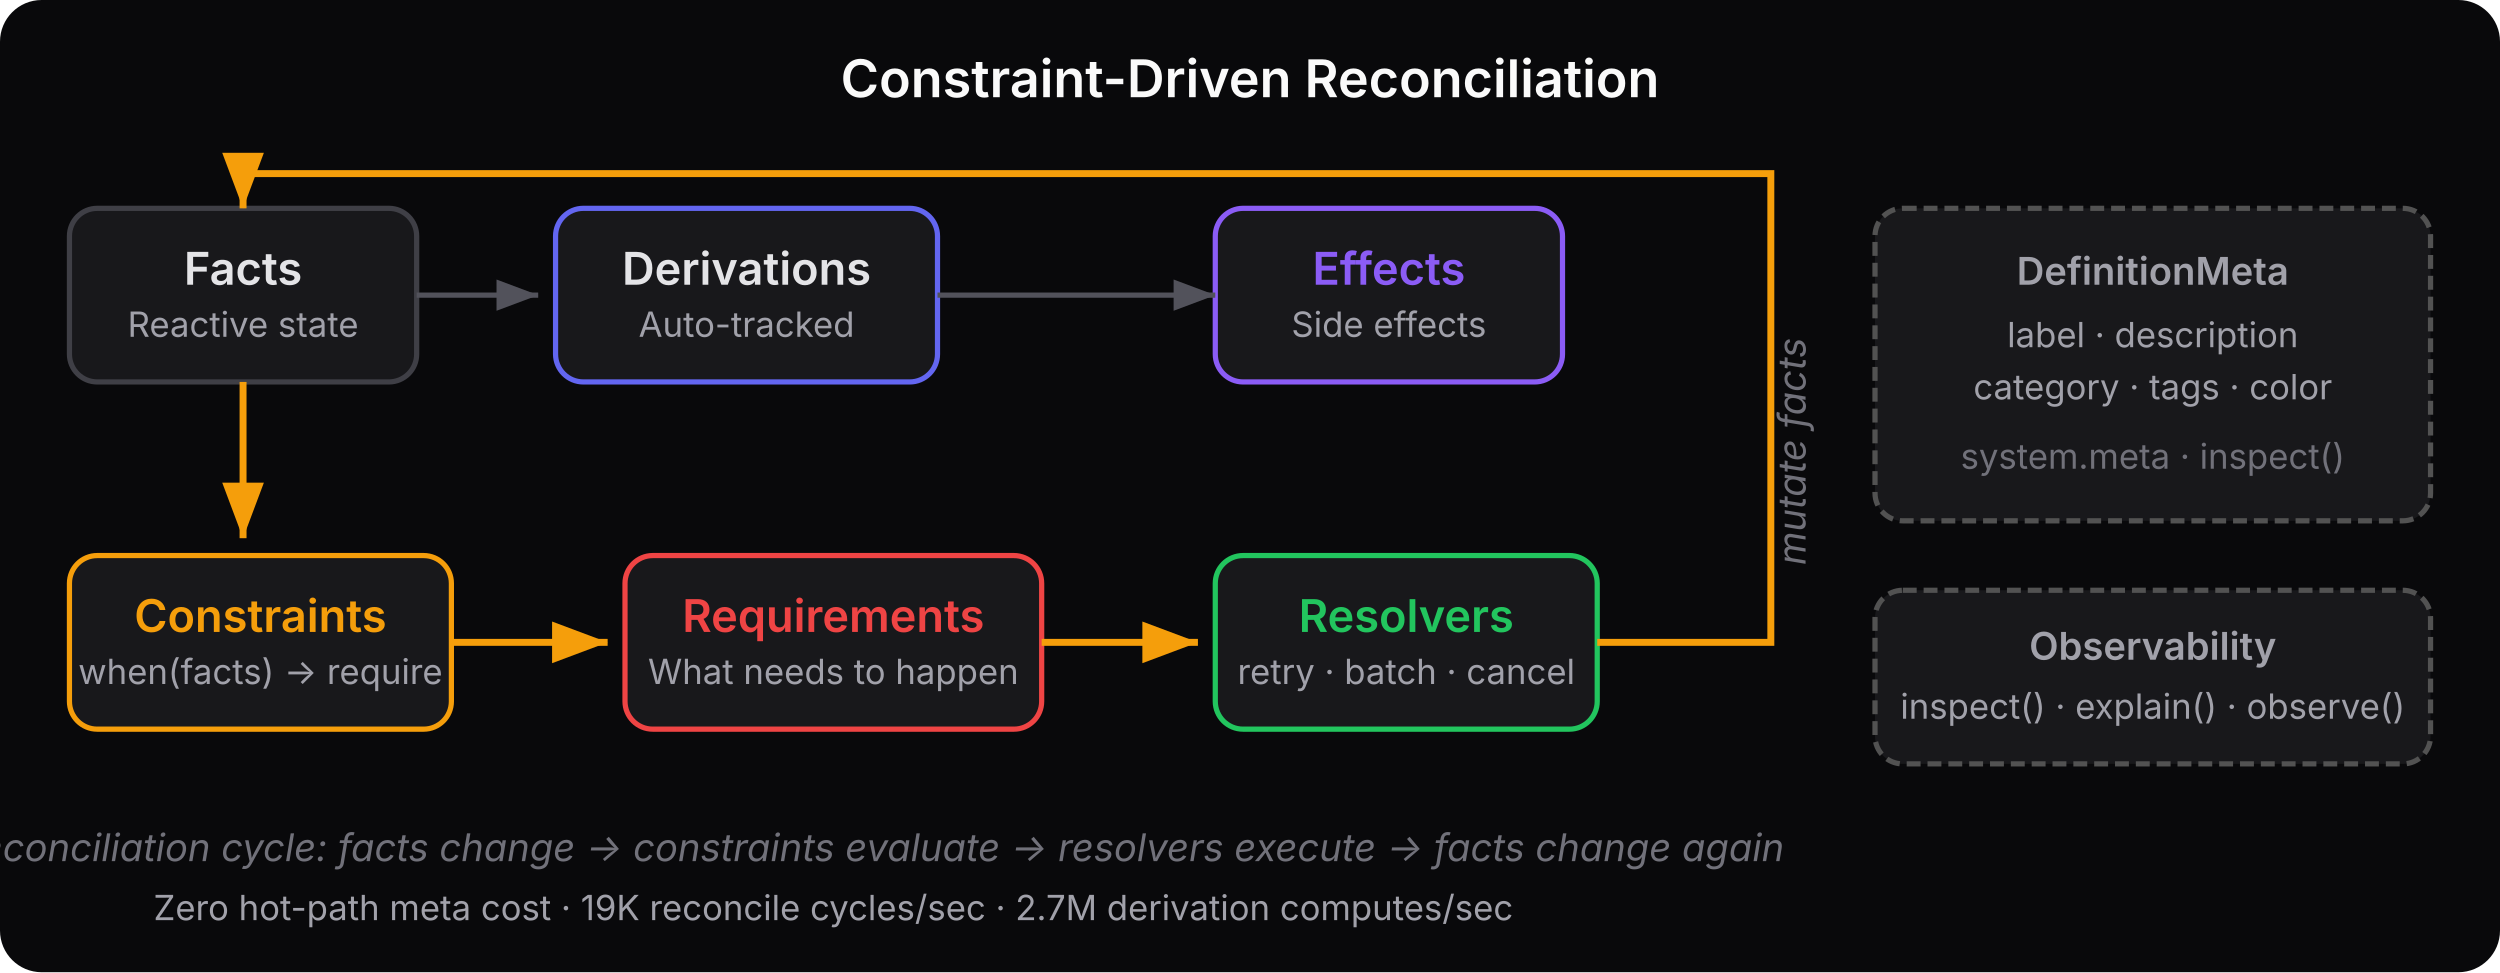
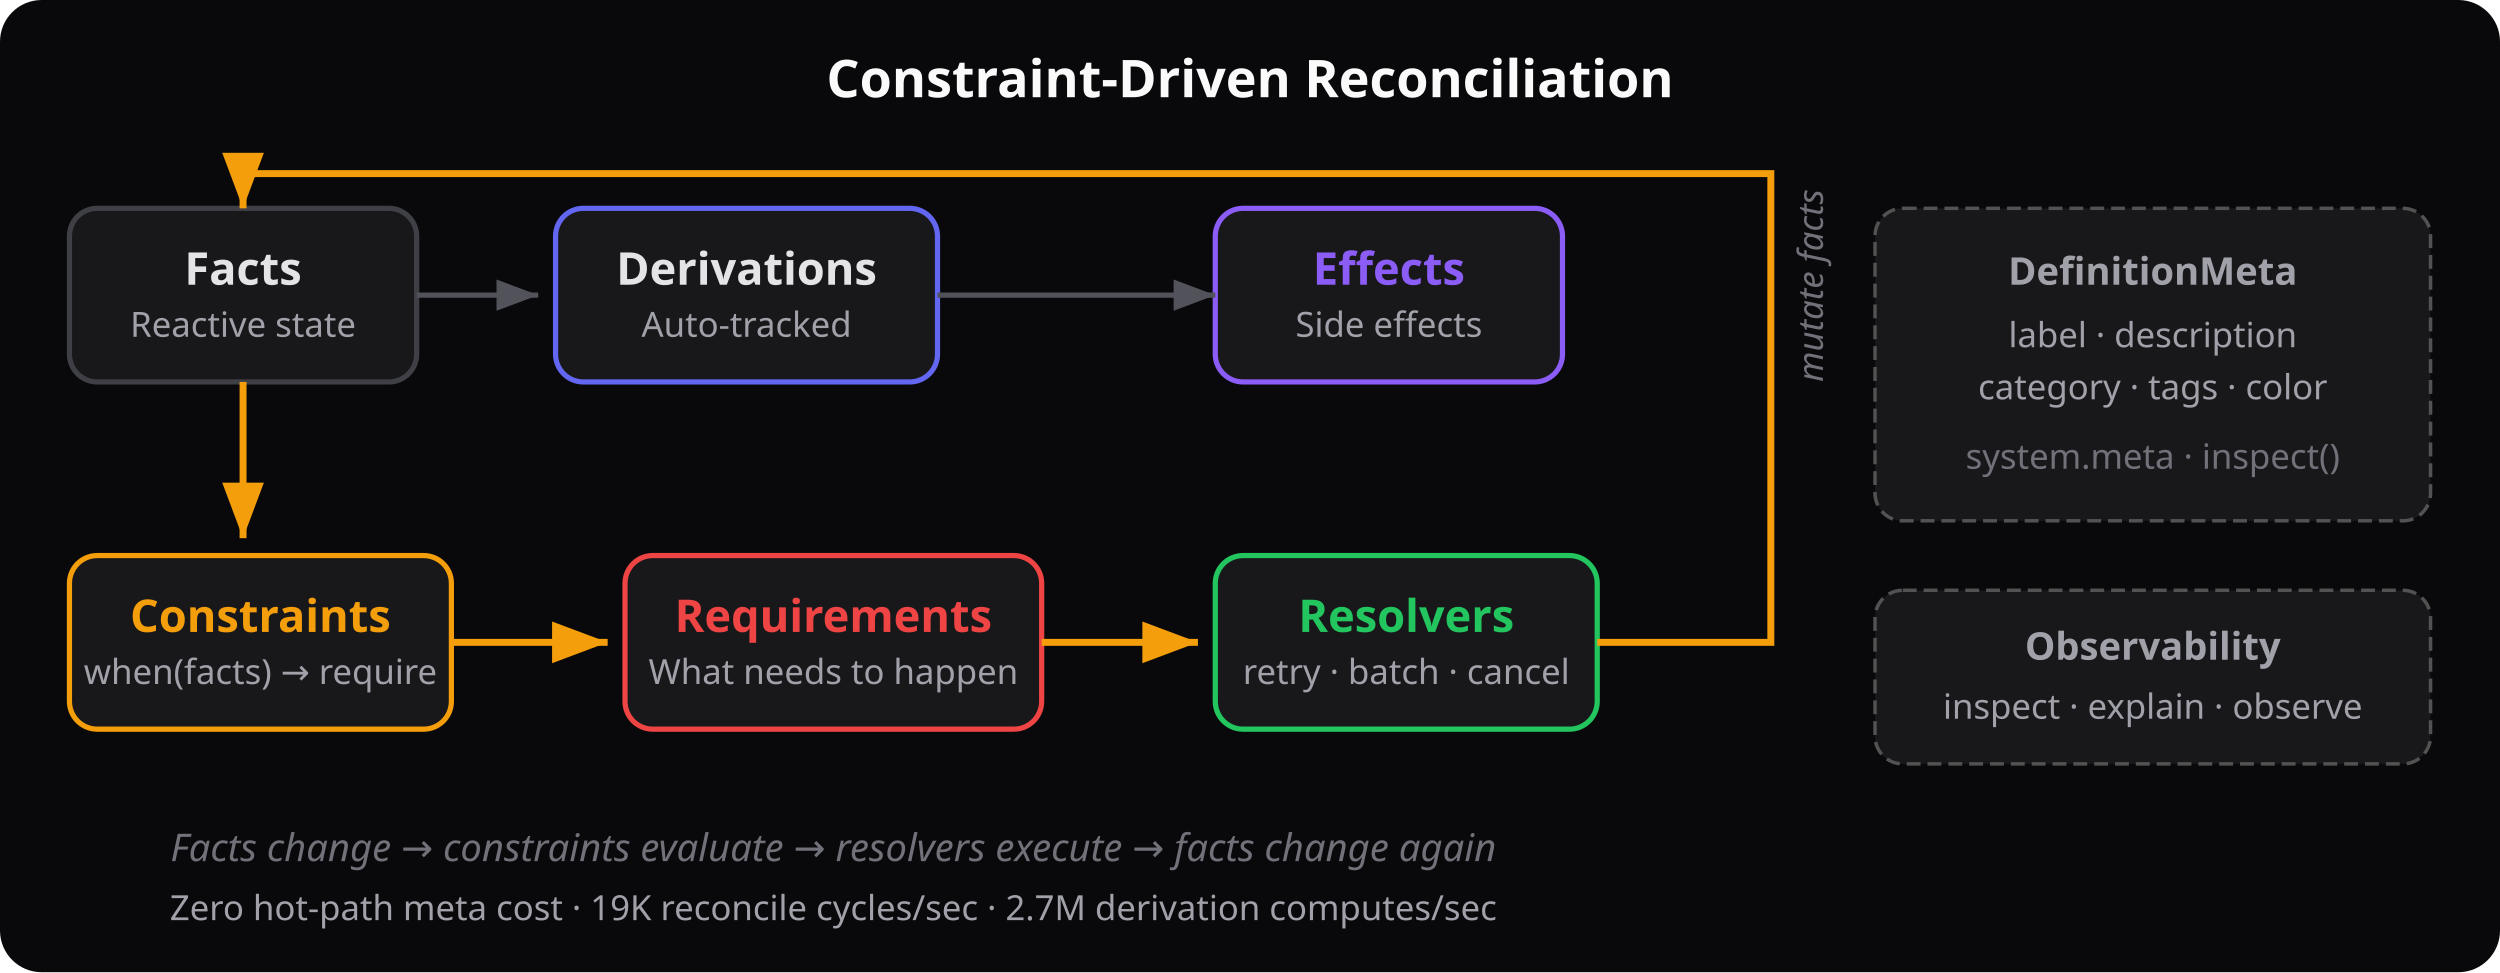
<svg xmlns="http://www.w3.org/2000/svg" viewBox="0 0 720 280" fill="none">
-   <style>
-     text { font-family: -apple-system, BlinkMacSystemFont, 'Segoe UI', system-ui, sans-serif; }
-     .label { font-size: 13px; fill: #e4e4e7; font-weight: 600; }
-     .sublabel { font-size: 10px; fill: #a1a1aa; }
-     .arrow { stroke: #52525b; stroke-width: 1.5; fill: none; marker-end: url(#arrowhead); }
-     .arrow-active { stroke: #f59e0b; stroke-width: 2; fill: none; marker-end: url(#arrowhead-active); }
-     .box { rx: 8; ry: 8; stroke-width: 1.5; }
-     .box-fact { fill: #18181b; stroke: #3f3f46; }
-     .box-derive { fill: #18181b; stroke: #6366f1; }
-     .box-constraint { fill: #18181b; stroke: #f59e0b; }
-     .box-requirement { fill: #18181b; stroke: #ef4444; }
-     .box-resolver { fill: #18181b; stroke: #22c55e; }
-     .box-effect { fill: #18181b; stroke: #8b5cf6; }
-     .cycle-label { font-size: 11px; fill: #71717a; font-style: italic; }
-   </style>
  <defs>
-     <marker id="arrowhead" markerWidth="8" markerHeight="6" refX="8" refY="3" orient="auto">
+     <marker id="ah" markerWidth="8" markerHeight="6" refX="8" refY="3" orient="auto">
      <polygon points="0 0, 8 3, 0 6" fill="#52525b" />
    </marker>
-     <marker id="arrowhead-active" markerWidth="8" markerHeight="6" refX="8" refY="3" orient="auto">
+     <marker id="aha" markerWidth="8" markerHeight="6" refX="8" refY="3" orient="auto">
      <polygon points="0 0, 8 3, 0 6" fill="#f59e0b" />
    </marker>
  </defs>
  <rect width="720" height="280" fill="#09090b" rx="12" />
-   <text x="360" y="28" text-anchor="middle" class="label" style="font-size: 15px; fill: #fafafa;">Constraint-Driven Reconciliation</text>
-   <rect x="20" y="60" width="100" height="50" class="box box-fact" />
-   <text x="70" y="82" text-anchor="middle" class="label">Facts</text>
-   <text x="70" y="97" text-anchor="middle" class="sublabel">Reactive state</text>
-   <line x1="120" y1="85" x2="155" y2="85" class="arrow" />
-   <rect x="160" y="60" width="110" height="50" class="box box-derive" />
-   <text x="215" y="82" text-anchor="middle" class="label">Derivations</text>
-   <text x="215" y="97" text-anchor="middle" class="sublabel">Auto-tracked</text>
-   <line x1="70" y1="110" x2="70" y2="155" class="arrow-active" />
-   <rect x="20" y="160" width="110" height="50" class="box box-constraint" />
-   <text x="75" y="182" text-anchor="middle" class="label" style="fill: #f59e0b;">Constraints</text>
-   <text x="75" y="197" text-anchor="middle" class="sublabel">when(facts) → require</text>
-   <line x1="130" y1="185" x2="175" y2="185" class="arrow-active" />
-   <rect x="180" y="160" width="120" height="50" class="box box-requirement" />
-   <text x="240" y="182" text-anchor="middle" class="label" style="fill: #ef4444;">Requirements</text>
-   <text x="240" y="197" text-anchor="middle" class="sublabel">What needs to happen</text>
-   <line x1="300" y1="185" x2="345" y2="185" class="arrow-active" />
-   <rect x="350" y="160" width="110" height="50" class="box box-resolver" />
-   <text x="405" y="182" text-anchor="middle" class="label" style="fill: #22c55e;">Resolvers</text>
-   <text x="405" y="197" text-anchor="middle" class="sublabel">retry · batch · cancel</text>
-   <path d="M 460 185 L 510 185 L 510 50 L 70 50 L 70 60" class="arrow-active" />
-   <text x="510" y="120" class="cycle-label" text-anchor="middle" transform="rotate(-90, 520, 120)">mutate facts</text>
-   <rect x="350" y="60" width="100" height="50" class="box box-effect" />
-   <text x="400" y="82" text-anchor="middle" class="label" style="fill: #8b5cf6;">Effects</text>
-   <text x="400" y="97" text-anchor="middle" class="sublabel">Side effects</text>
-   <line x1="270" y1="85" x2="350" y2="85" class="arrow" />
-   <rect x="540" y="60" width="160" height="90" class="box" style="fill: #18181b; stroke: #525252; stroke-dasharray: 4 2;" />
-   <text x="620" y="82" text-anchor="middle" class="label" style="fill: #a1a1aa; font-size: 11px;">DefinitionMeta</text>
-   <text x="620" y="100" text-anchor="middle" class="sublabel">label · description</text>
-   <text x="620" y="115" text-anchor="middle" class="sublabel">category · tags · color</text>
-   <text x="620" y="135" text-anchor="middle" class="sublabel" style="fill: #71717a;">system.meta · inspect()</text>
-   <rect x="540" y="170" width="160" height="50" class="box" style="fill: #18181b; stroke: #525252; stroke-dasharray: 4 2;" />
-   <text x="620" y="190" text-anchor="middle" class="label" style="fill: #a1a1aa; font-size: 11px;">Observability</text>
-   <text x="620" y="207" text-anchor="middle" class="sublabel">inspect() · explain() · observe()</text>
-   <text x="240" y="248" text-anchor="middle" class="cycle-label">One reconciliation cycle: facts change → constraints evaluate → resolvers execute → facts change again</text>
-   <text x="240" y="265" text-anchor="middle" class="sublabel">Zero hot-path meta cost · 19K reconcile cycles/sec · 2.7M derivation computes/sec</text>
+   <text x="360" y="28" text-anchor="middle" font-family="system-ui, sans-serif" font-size="15" font-weight="600" fill="#fafafa">Constraint-Driven Reconciliation</text>
+   <rect x="20" y="60" width="100" height="50" rx="8" fill="#18181b" stroke="#3f3f46" stroke-width="1.5" />
+   <text x="70" y="82" text-anchor="middle" font-family="system-ui, sans-serif" font-size="13" font-weight="600" fill="#e4e4e7">Facts</text>
+   <text x="70" y="97" text-anchor="middle" font-family="system-ui, sans-serif" font-size="10" fill="#a1a1aa">Reactive state</text>
+   <line x1="120" y1="85" x2="155" y2="85" stroke="#52525b" stroke-width="1.5" marker-end="url(#ah)" />
+   <rect x="160" y="60" width="110" height="50" rx="8" fill="#18181b" stroke="#6366f1" stroke-width="1.5" />
+   <text x="215" y="82" text-anchor="middle" font-family="system-ui, sans-serif" font-size="13" font-weight="600" fill="#e4e4e7">Derivations</text>
+   <text x="215" y="97" text-anchor="middle" font-family="system-ui, sans-serif" font-size="10" fill="#a1a1aa">Auto-tracked</text>
+   <line x1="70" y1="110" x2="70" y2="155" stroke="#f59e0b" stroke-width="2" marker-end="url(#aha)" />
+   <rect x="20" y="160" width="110" height="50" rx="8" fill="#18181b" stroke="#f59e0b" stroke-width="1.5" />
+   <text x="75" y="182" text-anchor="middle" font-family="system-ui, sans-serif" font-size="13" font-weight="600" fill="#f59e0b">Constraints</text>
+   <text x="75" y="197" text-anchor="middle" font-family="system-ui, sans-serif" font-size="10" fill="#a1a1aa">when(facts) → require</text>
+   <line x1="130" y1="185" x2="175" y2="185" stroke="#f59e0b" stroke-width="2" marker-end="url(#aha)" />
+   <rect x="180" y="160" width="120" height="50" rx="8" fill="#18181b" stroke="#ef4444" stroke-width="1.5" />
+   <text x="240" y="182" text-anchor="middle" font-family="system-ui, sans-serif" font-size="13" font-weight="600" fill="#ef4444">Requirements</text>
+   <text x="240" y="197" text-anchor="middle" font-family="system-ui, sans-serif" font-size="10" fill="#a1a1aa">What needs to happen</text>
+   <line x1="300" y1="185" x2="345" y2="185" stroke="#f59e0b" stroke-width="2" marker-end="url(#aha)" />
+   <rect x="350" y="160" width="110" height="50" rx="8" fill="#18181b" stroke="#22c55e" stroke-width="1.5" />
+   <text x="405" y="182" text-anchor="middle" font-family="system-ui, sans-serif" font-size="13" font-weight="600" fill="#22c55e">Resolvers</text>
+   <text x="405" y="197" text-anchor="middle" font-family="system-ui, sans-serif" font-size="10" fill="#a1a1aa">retry · batch · cancel</text>
+   <path d="M 460 185 L 510 185 L 510 50 L 70 50 L 70 60" stroke="#f59e0b" stroke-width="2" fill="none" marker-end="url(#aha)" />
+   <text x="530" y="125" font-family="system-ui, sans-serif" font-size="10" fill="#71717a" font-style="italic" transform="rotate(-90, 520, 120)">mutate facts</text>
+   <rect x="350" y="60" width="100" height="50" rx="8" fill="#18181b" stroke="#8b5cf6" stroke-width="1.5" />
+   <text x="400" y="82" text-anchor="middle" font-family="system-ui, sans-serif" font-size="13" font-weight="600" fill="#8b5cf6">Effects</text>
+   <text x="400" y="97" text-anchor="middle" font-family="system-ui, sans-serif" font-size="10" fill="#a1a1aa">Side effects</text>
+   <line x1="270" y1="85" x2="350" y2="85" stroke="#52525b" stroke-width="1.5" marker-end="url(#ah)" />
+   <rect x="540" y="60" width="160" height="90" rx="8" fill="#18181b" stroke="#525252" stroke-width="1" stroke-dasharray="4 2" />
+   <text x="620" y="82" text-anchor="middle" font-family="system-ui, sans-serif" font-size="11" font-weight="600" fill="#a1a1aa">DefinitionMeta</text>
+   <text x="620" y="100" text-anchor="middle" font-family="system-ui, sans-serif" font-size="10" fill="#a1a1aa">label · description</text>
+   <text x="620" y="115" text-anchor="middle" font-family="system-ui, sans-serif" font-size="10" fill="#a1a1aa">category · tags · color</text>
+   <text x="620" y="135" text-anchor="middle" font-family="system-ui, sans-serif" font-size="10" fill="#71717a">system.meta · inspect()</text>
+   <rect x="540" y="170" width="160" height="50" rx="8" fill="#18181b" stroke="#525252" stroke-width="1" stroke-dasharray="4 2" />
+   <text x="620" y="190" text-anchor="middle" font-family="system-ui, sans-serif" font-size="11" font-weight="600" fill="#a1a1aa">Observability</text>
+   <text x="620" y="207" text-anchor="middle" font-family="system-ui, sans-serif" font-size="10" fill="#a1a1aa">inspect · explain · observe</text>
+   <text x="240" y="248" text-anchor="middle" font-family="system-ui, sans-serif" font-size="11" fill="#71717a" font-style="italic">Facts change → constraints evaluate → resolvers execute → facts change again</text>
+   <text x="240" y="265" text-anchor="middle" font-family="system-ui, sans-serif" font-size="10" fill="#a1a1aa">Zero hot-path meta cost · 19K reconcile cycles/sec · 2.7M derivation computes/sec</text>
</svg>
